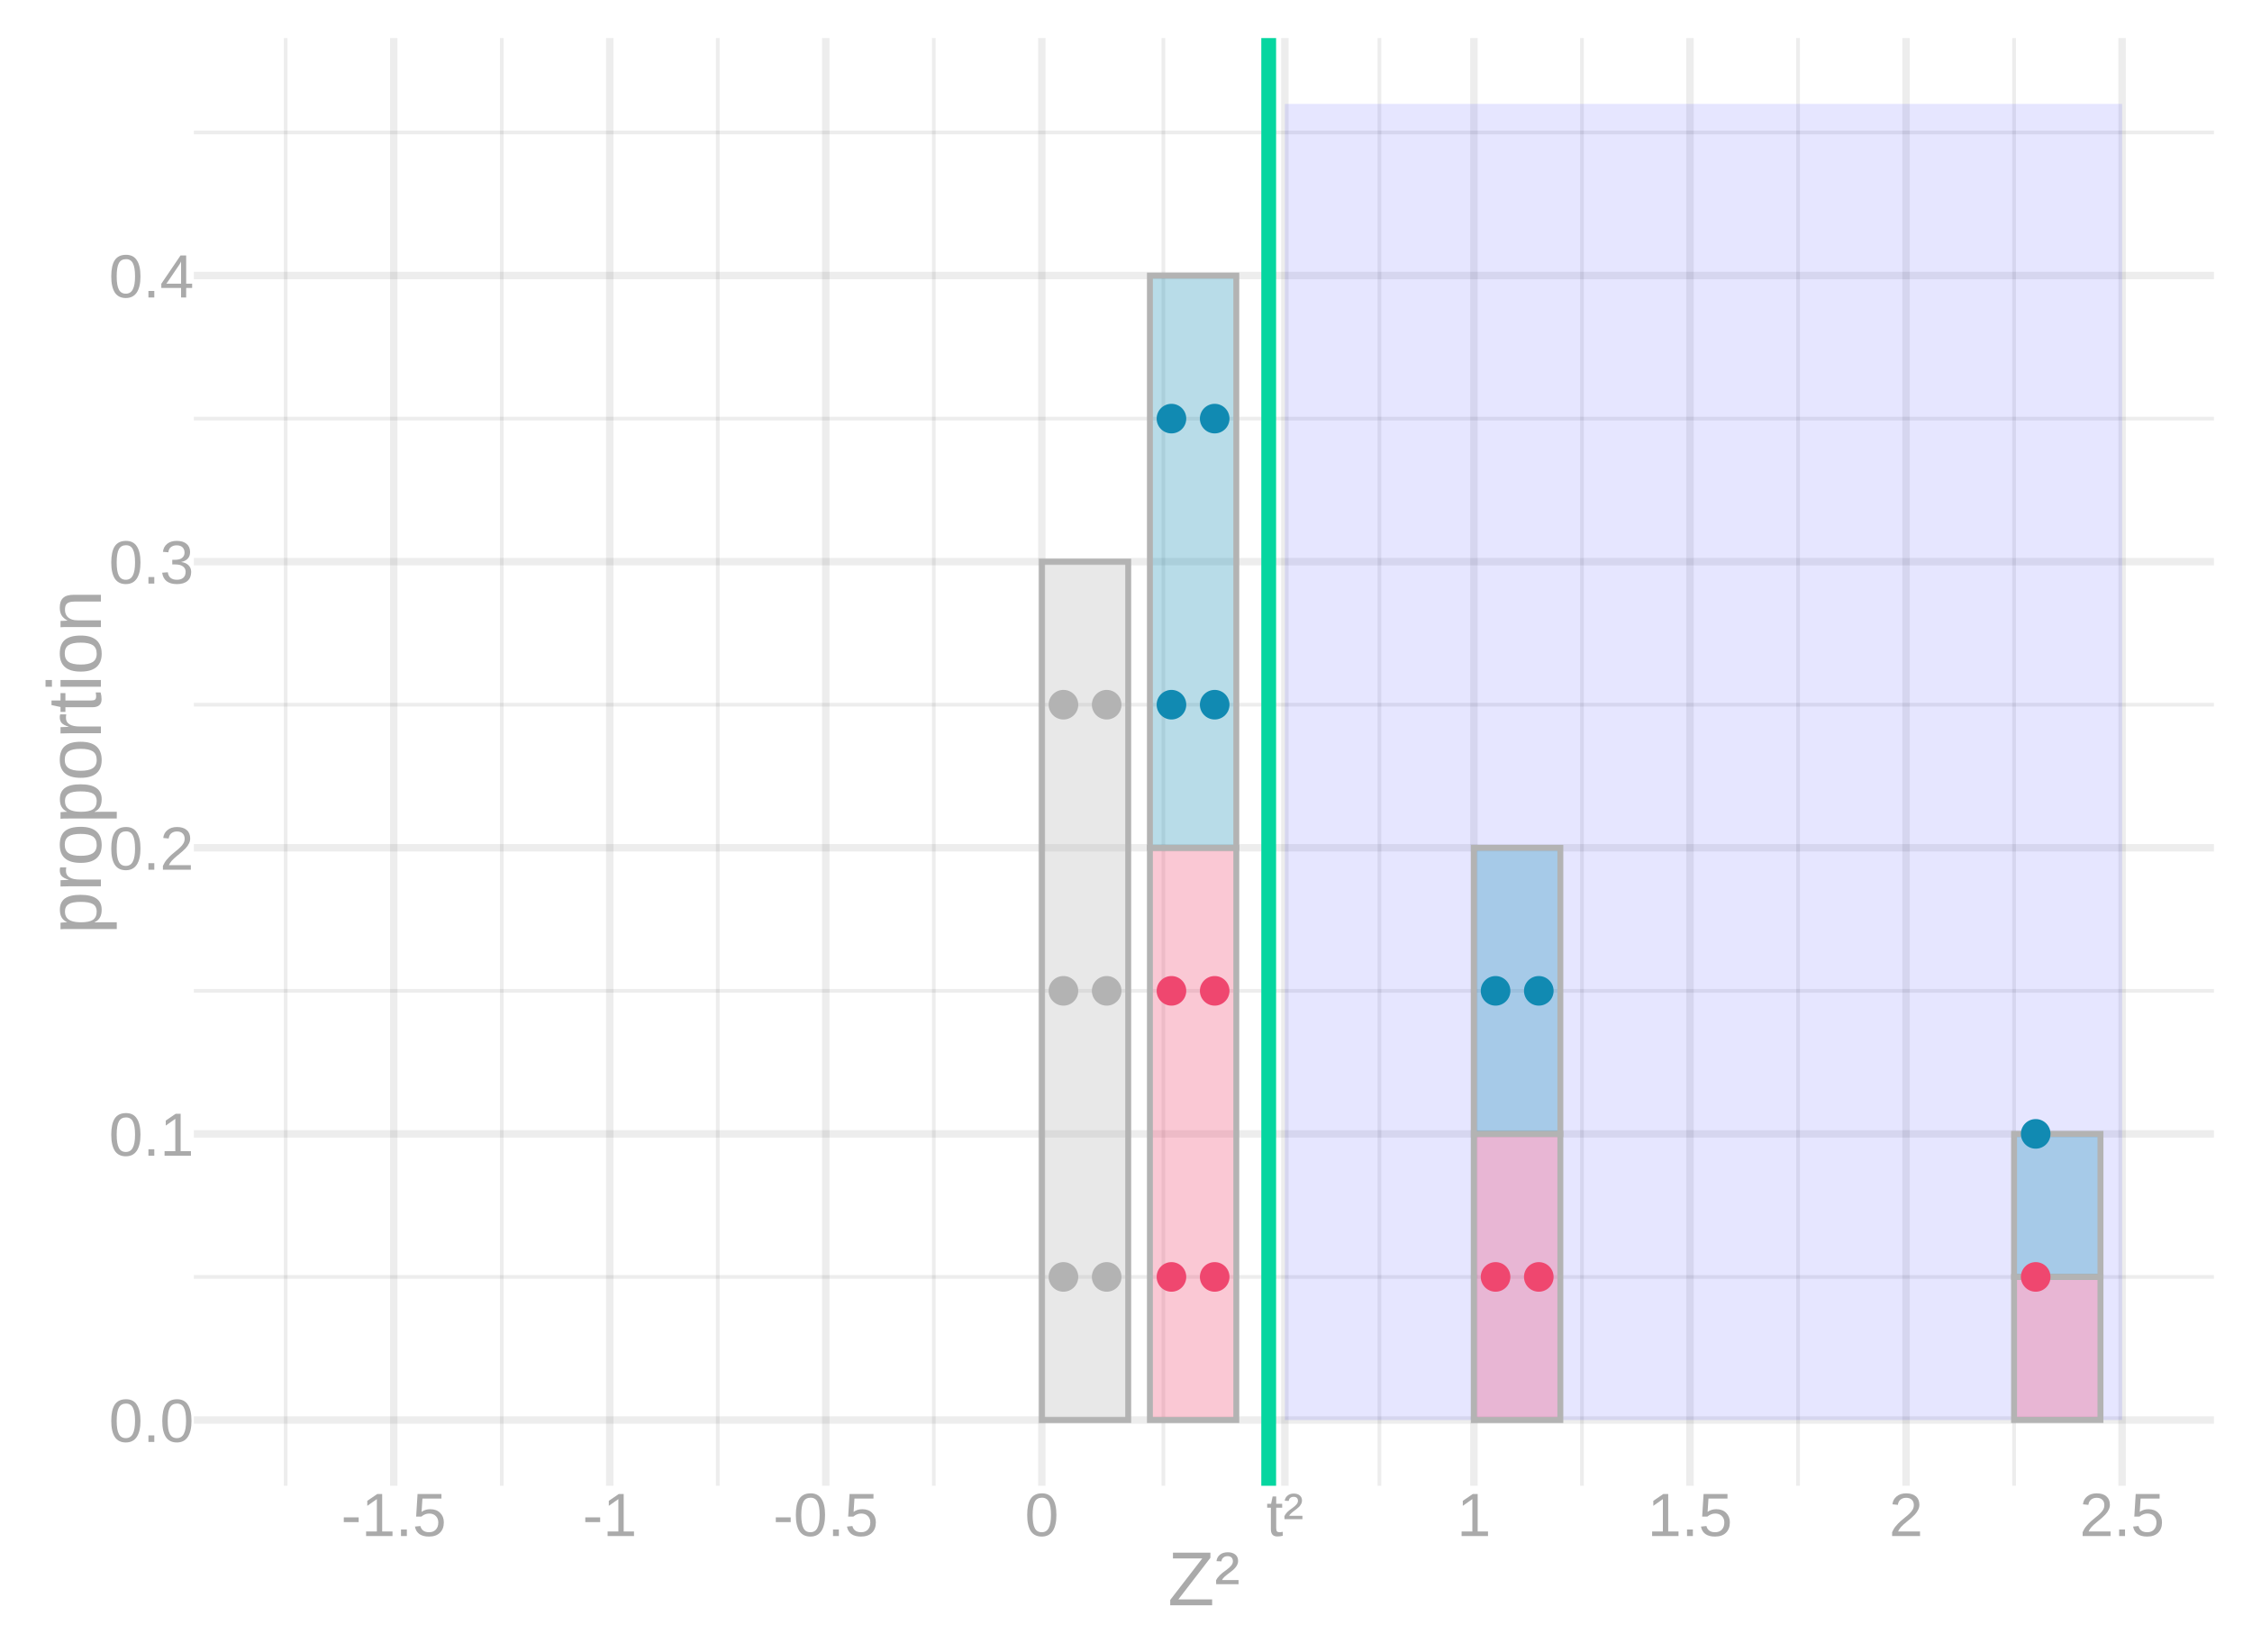
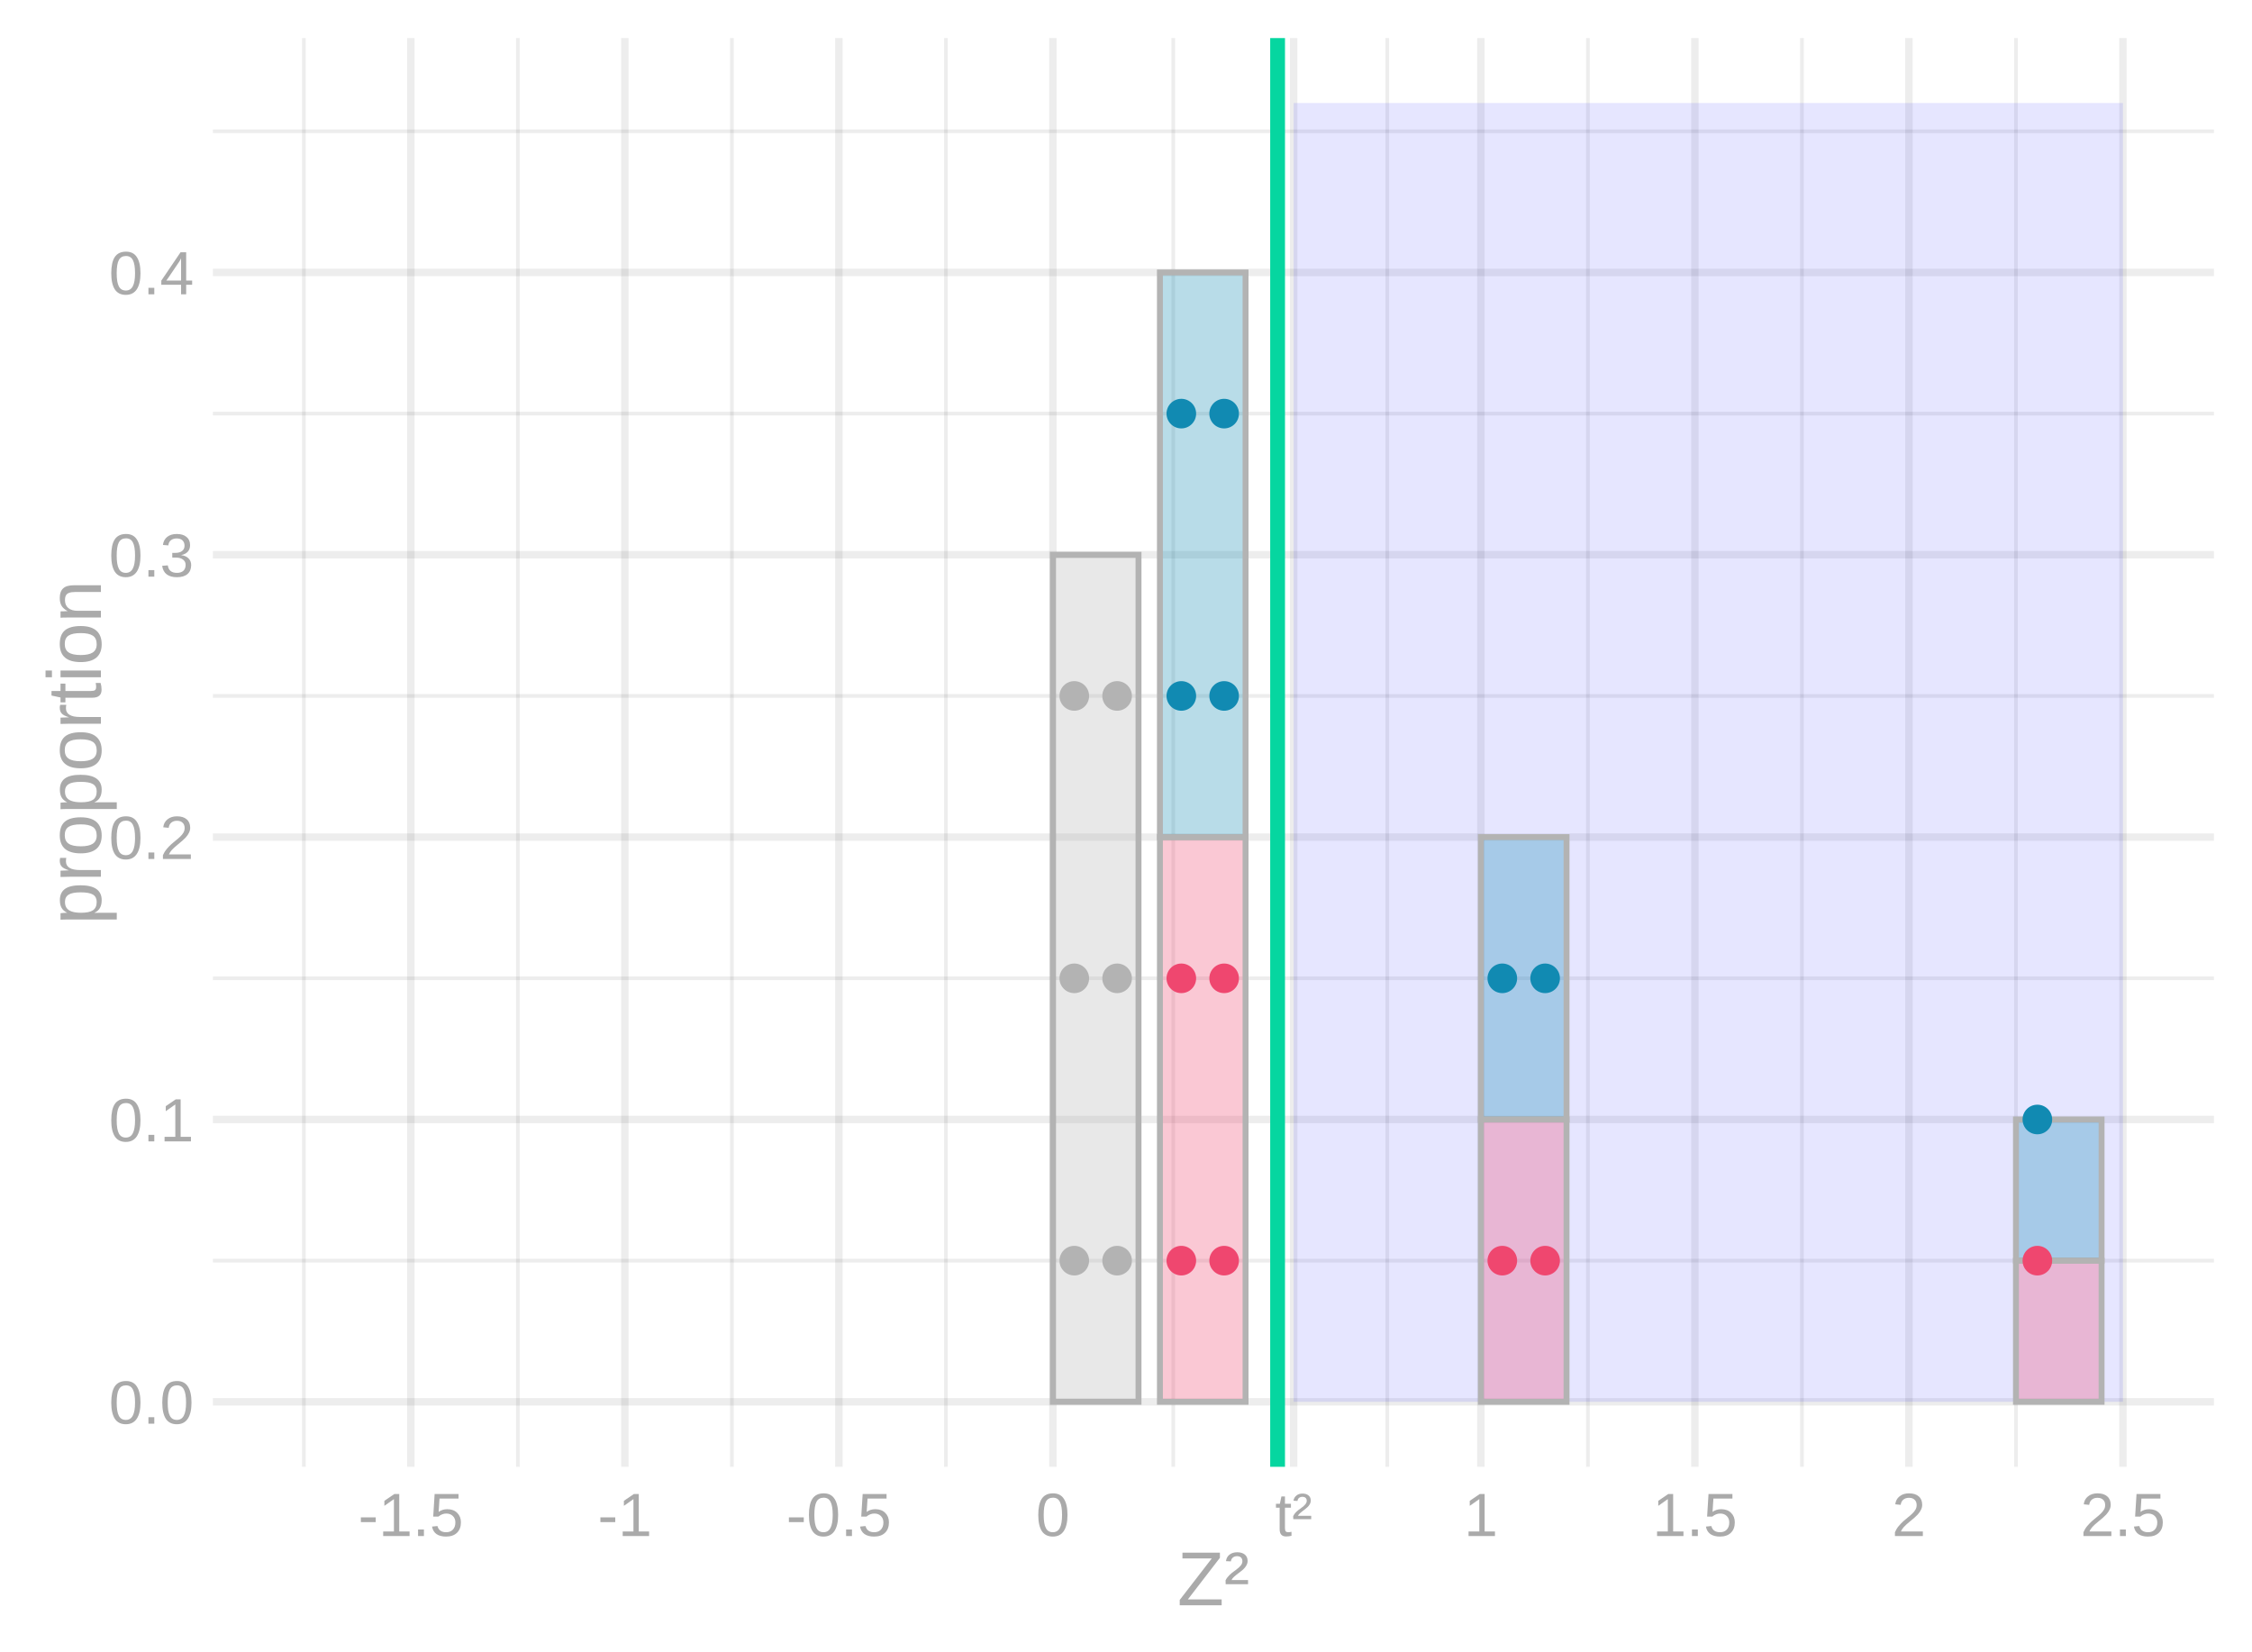
<svg xmlns="http://www.w3.org/2000/svg" width="324.00pt" height="237.60pt" viewBox="0 0 324.00 237.60">
  <g class="svglite">
    <defs>
      <style type="text/css">
    .svglite line, .svglite polyline, .svglite polygon, .svglite path, .svglite rect, .svglite circle {
      fill: none;
      stroke: #000000;
      stroke-linecap: round;
      stroke-linejoin: round;
      stroke-miterlimit: 10.00;
    }
    .svglite text {
      white-space: pre;
    }
    .svglite g.glyphgroup path {
      fill: inherit;
      stroke: none;
    }
  </style>
    </defs>
    <rect width="100%" height="100%" style="stroke: none; fill: none;" />
    <defs>
      <clipPath id="cpMC4wMHwzMjQuMDB8MC4wMHwyMzcuNjA=">
        <rect x="0.00" y="0.00" width="324.00" height="237.60" />
      </clipPath>
    </defs>
    <g clip-path="url(#cpMC4wMHwzMjQuMDB8MC4wMHwyMzcuNjA=)">
      <rect x="0.00" y="0.00" width="324.00" height="237.60" style="stroke-width: 1.07; stroke: none;" />
    </g>
    <defs>
-       <clipPath id="cpMjcuODl8MzE4LjUyfDUuNDh8MjEzLjc3">
-         <rect x="27.89" y="5.48" width="290.63" height="208.30" />
+       <clipPath id="cpMzAuNjN8MzE4LjUyfDUuNDh8MjExLjA0">
+         <rect x="30.63" y="5.48" width="287.89" height="205.56" />
      </clipPath>
    </defs>
-     <g clip-path="url(#cpMjcuODl8MzE4LjUyfDUuNDh8MjEzLjc3)">
-       <rect x="27.89" y="5.48" width="290.63" height="208.30" style="stroke-width: 1.07; stroke: none;" />
-       <polyline points="27.89,183.72 318.52,183.72 " style="stroke-width: 0.53; stroke: #000000; stroke-opacity: 0.071; stroke-linecap: butt;" />
-       <polyline points="27.89,142.56 318.52,142.56 " style="stroke-width: 0.53; stroke: #000000; stroke-opacity: 0.071; stroke-linecap: butt;" />
-       <polyline points="27.89,101.39 318.52,101.39 " style="stroke-width: 0.53; stroke: #000000; stroke-opacity: 0.071; stroke-linecap: butt;" />
-       <polyline points="27.89,60.23 318.52,60.23 " style="stroke-width: 0.53; stroke: #000000; stroke-opacity: 0.071; stroke-linecap: butt;" />
-       <polyline points="27.89,19.06 318.52,19.06 " style="stroke-width: 0.53; stroke: #000000; stroke-opacity: 0.071; stroke-linecap: butt;" />
-       <polyline points="41.10,213.77 41.10,5.48 " style="stroke-width: 0.53; stroke: #000000; stroke-opacity: 0.071; stroke-linecap: butt;" />
-       <polyline points="72.19,213.77 72.19,5.48 " style="stroke-width: 0.53; stroke: #000000; stroke-opacity: 0.071; stroke-linecap: butt;" />
-       <polyline points="103.27,213.77 103.27,5.48 " style="stroke-width: 0.53; stroke: #000000; stroke-opacity: 0.071; stroke-linecap: butt;" />
-       <polyline points="134.35,213.77 134.35,5.48 " style="stroke-width: 0.53; stroke: #000000; stroke-opacity: 0.071; stroke-linecap: butt;" />
-       <polyline points="167.38,213.77 167.38,5.48 " style="stroke-width: 0.53; stroke: #000000; stroke-opacity: 0.071; stroke-linecap: butt;" />
-       <polyline points="198.46,213.77 198.46,5.48 " style="stroke-width: 0.53; stroke: #000000; stroke-opacity: 0.071; stroke-linecap: butt;" />
-       <polyline points="227.60,213.77 227.60,5.48 " style="stroke-width: 0.53; stroke: #000000; stroke-opacity: 0.071; stroke-linecap: butt;" />
-       <polyline points="258.69,213.77 258.69,5.48 " style="stroke-width: 0.53; stroke: #000000; stroke-opacity: 0.071; stroke-linecap: butt;" />
-       <polyline points="289.77,213.77 289.77,5.48 " style="stroke-width: 0.53; stroke: #000000; stroke-opacity: 0.071; stroke-linecap: butt;" />
-       <polyline points="27.89,204.31 318.52,204.31 " style="stroke-width: 1.07; stroke: #000000; stroke-opacity: 0.071; stroke-linecap: butt;" />
-       <polyline points="27.89,163.14 318.52,163.14 " style="stroke-width: 1.07; stroke: #000000; stroke-opacity: 0.071; stroke-linecap: butt;" />
-       <polyline points="27.89,121.98 318.52,121.98 " style="stroke-width: 1.07; stroke: #000000; stroke-opacity: 0.071; stroke-linecap: butt;" />
-       <polyline points="27.89,80.81 318.52,80.81 " style="stroke-width: 1.07; stroke: #000000; stroke-opacity: 0.071; stroke-linecap: butt;" />
-       <polyline points="27.89,39.65 318.52,39.65 " style="stroke-width: 1.07; stroke: #000000; stroke-opacity: 0.071; stroke-linecap: butt;" />
-       <polyline points="56.65,213.77 56.65,5.48 " style="stroke-width: 1.07; stroke: #000000; stroke-opacity: 0.071; stroke-linecap: butt;" />
-       <polyline points="87.73,213.77 87.73,5.48 " style="stroke-width: 1.07; stroke: #000000; stroke-opacity: 0.071; stroke-linecap: butt;" />
-       <polyline points="118.81,213.77 118.81,5.48 " style="stroke-width: 1.07; stroke: #000000; stroke-opacity: 0.071; stroke-linecap: butt;" />
-       <polyline points="149.89,213.77 149.89,5.48 " style="stroke-width: 1.07; stroke: #000000; stroke-opacity: 0.071; stroke-linecap: butt;" />
-       <polyline points="184.86,213.77 184.86,5.48 " style="stroke-width: 1.07; stroke: #000000; stroke-opacity: 0.071; stroke-linecap: butt;" />
-       <polyline points="212.06,213.77 212.06,5.48 " style="stroke-width: 1.07; stroke: #000000; stroke-opacity: 0.071; stroke-linecap: butt;" />
-       <polyline points="243.14,213.77 243.14,5.48 " style="stroke-width: 1.07; stroke: #000000; stroke-opacity: 0.071; stroke-linecap: butt;" />
-       <polyline points="274.23,213.77 274.23,5.48 " style="stroke-width: 1.07; stroke: #000000; stroke-opacity: 0.071; stroke-linecap: butt;" />
-       <polyline points="305.31,213.77 305.31,5.48 " style="stroke-width: 1.07; stroke: #000000; stroke-opacity: 0.071; stroke-linecap: butt;" />
-       <rect x="184.86" y="14.95" width="120.45" height="189.36" style="stroke-width: 1.07; stroke: none; stroke-linecap: butt; stroke-linejoin: miter; fill: #0000FF; fill-opacity: 0.10;" />
-       <rect x="149.89" y="80.81" width="12.43" height="123.50" style="stroke-width: 0.85; stroke: #B3B3B3; stroke-linecap: butt; stroke-linejoin: miter; fill: #B3B3B3; fill-opacity: 0.30;" />
-       <rect x="165.44" y="121.98" width="12.43" height="82.33" style="stroke-width: 0.85; stroke: #B3B3B3; stroke-linecap: butt; stroke-linejoin: miter; fill: #EF476F; fill-opacity: 0.30;" />
-       <rect x="165.44" y="39.65" width="12.43" height="82.33" style="stroke-width: 0.85; stroke: #B3B3B3; stroke-linecap: butt; stroke-linejoin: miter; fill: #118AB2; fill-opacity: 0.30;" />
-       <rect x="212.06" y="163.14" width="12.43" height="41.17" style="stroke-width: 0.85; stroke: #B3B3B3; stroke-linecap: butt; stroke-linejoin: miter; fill: #EF476F; fill-opacity: 0.30;" />
-       <rect x="212.06" y="121.98" width="12.43" height="41.17" style="stroke-width: 0.85; stroke: #B3B3B3; stroke-linecap: butt; stroke-linejoin: miter; fill: #118AB2; fill-opacity: 0.30;" />
-       <rect x="289.77" y="183.72" width="12.43" height="20.58" style="stroke-width: 0.85; stroke: #B3B3B3; stroke-linecap: butt; stroke-linejoin: miter; fill: #EF476F; fill-opacity: 0.30;" />
-       <rect x="289.77" y="163.14" width="12.43" height="20.58" style="stroke-width: 0.85; stroke: #B3B3B3; stroke-linecap: butt; stroke-linejoin: miter; fill: #118AB2; fill-opacity: 0.30;" />
-       <circle cx="292.88" cy="163.14" r="2.13" style="stroke-width: 0.00; stroke: none; fill: #118AB2;" />
-       <circle cx="215.17" cy="142.56" r="2.13" style="stroke-width: 0.00; stroke: none; fill: #118AB2;" />
-       <circle cx="221.39" cy="142.56" r="2.13" style="stroke-width: 0.00; stroke: none; fill: #118AB2;" />
-       <circle cx="168.54" cy="101.39" r="2.13" style="stroke-width: 0.00; stroke: none; fill: #118AB2;" />
-       <circle cx="174.76" cy="101.39" r="2.13" style="stroke-width: 0.00; stroke: none; fill: #118AB2;" />
-       <circle cx="168.54" cy="60.23" r="2.13" style="stroke-width: 0.00; stroke: none; fill: #118AB2;" />
-       <circle cx="174.76" cy="60.23" r="2.13" style="stroke-width: 0.00; stroke: none; fill: #118AB2;" />
-       <circle cx="153.00" cy="183.72" r="2.13" style="stroke-width: 0.00; stroke: none; fill: #B3B3B3;" />
-       <circle cx="159.22" cy="183.72" r="2.13" style="stroke-width: 0.00; stroke: none; fill: #B3B3B3;" />
-       <circle cx="153.00" cy="142.56" r="2.13" style="stroke-width: 0.00; stroke: none; fill: #B3B3B3;" />
-       <circle cx="159.22" cy="142.56" r="2.13" style="stroke-width: 0.00; stroke: none; fill: #B3B3B3;" />
-       <circle cx="153.00" cy="101.39" r="2.13" style="stroke-width: 0.00; stroke: none; fill: #B3B3B3;" />
-       <circle cx="159.22" cy="101.39" r="2.13" style="stroke-width: 0.00; stroke: none; fill: #B3B3B3;" />
-       <circle cx="168.54" cy="183.72" r="2.13" style="stroke-width: 0.00; stroke: none; fill: #EF476F;" />
-       <circle cx="174.76" cy="183.72" r="2.13" style="stroke-width: 0.00; stroke: none; fill: #EF476F;" />
-       <circle cx="168.54" cy="142.56" r="2.13" style="stroke-width: 0.00; stroke: none; fill: #EF476F;" />
-       <circle cx="174.76" cy="142.56" r="2.13" style="stroke-width: 0.00; stroke: none; fill: #EF476F;" />
-       <circle cx="215.17" cy="183.72" r="2.13" style="stroke-width: 0.00; stroke: none; fill: #EF476F;" />
-       <circle cx="221.39" cy="183.72" r="2.13" style="stroke-width: 0.00; stroke: none; fill: #EF476F;" />
-       <circle cx="292.88" cy="183.72" r="2.13" style="stroke-width: 0.00; stroke: none; fill: #EF476F;" />
-       <line x1="182.53" y1="213.77" x2="182.53" y2="5.48" style="stroke-width: 2.13; stroke: #06D6A0; stroke-linecap: butt;" />
+     <g clip-path="url(#cpMzAuNjN8MzE4LjUyfDUuNDh8MjExLjA0)">
+       <rect x="30.63" y="5.48" width="287.89" height="205.56" style="stroke-width: 1.07; stroke: none;" />
+       <polyline points="30.63,181.38 318.52,181.38 " style="stroke-width: 0.53; stroke: #000000; stroke-opacity: 0.071; stroke-linecap: butt;" />
+       <polyline points="30.63,140.76 318.52,140.76 " style="stroke-width: 0.53; stroke: #000000; stroke-opacity: 0.071; stroke-linecap: butt;" />
+       <polyline points="30.63,100.13 318.52,100.13 " style="stroke-width: 0.53; stroke: #000000; stroke-opacity: 0.071; stroke-linecap: butt;" />
+       <polyline points="30.63,59.51 318.52,59.51 " style="stroke-width: 0.53; stroke: #000000; stroke-opacity: 0.071; stroke-linecap: butt;" />
+       <polyline points="30.63,18.89 318.52,18.89 " style="stroke-width: 0.53; stroke: #000000; stroke-opacity: 0.071; stroke-linecap: butt;" />
+       <polyline points="43.72,211.04 43.72,5.48 " style="stroke-width: 0.53; stroke: #000000; stroke-opacity: 0.071; stroke-linecap: butt;" />
+       <polyline points="74.51,211.04 74.51,5.48 " style="stroke-width: 0.53; stroke: #000000; stroke-opacity: 0.071; stroke-linecap: butt;" />
+       <polyline points="105.30,211.04 105.30,5.48 " style="stroke-width: 0.53; stroke: #000000; stroke-opacity: 0.071; stroke-linecap: butt;" />
+       <polyline points="136.09,211.04 136.09,5.48 " style="stroke-width: 0.53; stroke: #000000; stroke-opacity: 0.071; stroke-linecap: butt;" />
+       <polyline points="168.80,211.04 168.80,5.48 " style="stroke-width: 0.53; stroke: #000000; stroke-opacity: 0.071; stroke-linecap: butt;" />
+       <polyline points="199.59,211.04 199.59,5.48 " style="stroke-width: 0.53; stroke: #000000; stroke-opacity: 0.071; stroke-linecap: butt;" />
+       <polyline points="228.46,211.04 228.46,5.48 " style="stroke-width: 0.53; stroke: #000000; stroke-opacity: 0.071; stroke-linecap: butt;" />
+       <polyline points="259.25,211.04 259.25,5.48 " style="stroke-width: 0.53; stroke: #000000; stroke-opacity: 0.071; stroke-linecap: butt;" />
+       <polyline points="290.04,211.04 290.04,5.48 " style="stroke-width: 0.53; stroke: #000000; stroke-opacity: 0.071; stroke-linecap: butt;" />
+       <polyline points="30.63,201.69 318.52,201.69 " style="stroke-width: 1.07; stroke: #000000; stroke-opacity: 0.071; stroke-linecap: butt;" />
+       <polyline points="30.63,161.07 318.52,161.07 " style="stroke-width: 1.07; stroke: #000000; stroke-opacity: 0.071; stroke-linecap: butt;" />
+       <polyline points="30.63,120.44 318.52,120.44 " style="stroke-width: 1.07; stroke: #000000; stroke-opacity: 0.071; stroke-linecap: butt;" />
+       <polyline points="30.63,79.82 318.52,79.82 " style="stroke-width: 1.07; stroke: #000000; stroke-opacity: 0.071; stroke-linecap: butt;" />
+       <polyline points="30.63,39.20 318.52,39.20 " style="stroke-width: 1.07; stroke: #000000; stroke-opacity: 0.071; stroke-linecap: butt;" />
+       <polyline points="59.11,211.04 59.11,5.48 " style="stroke-width: 1.07; stroke: #000000; stroke-opacity: 0.071; stroke-linecap: butt;" />
+       <polyline points="89.90,211.04 89.90,5.48 " style="stroke-width: 1.07; stroke: #000000; stroke-opacity: 0.071; stroke-linecap: butt;" />
+       <polyline points="120.69,211.04 120.69,5.48 " style="stroke-width: 1.07; stroke: #000000; stroke-opacity: 0.071; stroke-linecap: butt;" />
+       <polyline points="151.48,211.04 151.48,5.48 " style="stroke-width: 1.07; stroke: #000000; stroke-opacity: 0.071; stroke-linecap: butt;" />
+       <polyline points="186.12,211.04 186.12,5.48 " style="stroke-width: 1.07; stroke: #000000; stroke-opacity: 0.071; stroke-linecap: butt;" />
+       <polyline points="213.06,211.04 213.06,5.48 " style="stroke-width: 1.07; stroke: #000000; stroke-opacity: 0.071; stroke-linecap: butt;" />
+       <polyline points="243.85,211.04 243.85,5.48 " style="stroke-width: 1.07; stroke: #000000; stroke-opacity: 0.071; stroke-linecap: butt;" />
+       <polyline points="274.64,211.04 274.64,5.48 " style="stroke-width: 1.07; stroke: #000000; stroke-opacity: 0.071; stroke-linecap: butt;" />
+       <polyline points="305.43,211.04 305.43,5.48 " style="stroke-width: 1.07; stroke: #000000; stroke-opacity: 0.071; stroke-linecap: butt;" />
+       <rect x="186.12" y="14.82" width="119.31" height="186.87" style="stroke-width: 1.07; stroke: none; stroke-linecap: butt; stroke-linejoin: miter; fill: #0000FF; fill-opacity: 0.10;" />
+       <rect x="151.48" y="79.82" width="12.32" height="121.87" style="stroke-width: 0.85; stroke: #B3B3B3; stroke-linecap: butt; stroke-linejoin: miter; fill: #B3B3B3; fill-opacity: 0.30;" />
+       <rect x="166.88" y="120.44" width="12.32" height="81.25" style="stroke-width: 0.85; stroke: #B3B3B3; stroke-linecap: butt; stroke-linejoin: miter; fill: #EF476F; fill-opacity: 0.30;" />
+       <rect x="166.88" y="39.20" width="12.32" height="81.25" style="stroke-width: 0.85; stroke: #B3B3B3; stroke-linecap: butt; stroke-linejoin: miter; fill: #118AB2; fill-opacity: 0.30;" />
+       <rect x="213.06" y="161.07" width="12.32" height="40.62" style="stroke-width: 0.85; stroke: #B3B3B3; stroke-linecap: butt; stroke-linejoin: miter; fill: #EF476F; fill-opacity: 0.30;" />
+       <rect x="213.06" y="120.44" width="12.32" height="40.62" style="stroke-width: 0.85; stroke: #B3B3B3; stroke-linecap: butt; stroke-linejoin: miter; fill: #118AB2; fill-opacity: 0.30;" />
+       <rect x="290.04" y="181.38" width="12.32" height="20.31" style="stroke-width: 0.85; stroke: #B3B3B3; stroke-linecap: butt; stroke-linejoin: miter; fill: #EF476F; fill-opacity: 0.30;" />
+       <rect x="290.04" y="161.07" width="12.32" height="20.31" style="stroke-width: 0.85; stroke: #B3B3B3; stroke-linecap: butt; stroke-linejoin: miter; fill: #118AB2; fill-opacity: 0.30;" />
+       <circle cx="293.12" cy="161.07" r="2.13" style="stroke-width: 0.00; stroke: none; fill: #118AB2;" />
+       <circle cx="216.14" cy="140.76" r="2.13" style="stroke-width: 0.00; stroke: none; fill: #118AB2;" />
+       <circle cx="222.30" cy="140.76" r="2.13" style="stroke-width: 0.00; stroke: none; fill: #118AB2;" />
+       <circle cx="169.96" cy="100.13" r="2.13" style="stroke-width: 0.00; stroke: none; fill: #118AB2;" />
+       <circle cx="176.12" cy="100.13" r="2.13" style="stroke-width: 0.00; stroke: none; fill: #118AB2;" />
+       <circle cx="169.96" cy="59.51" r="2.13" style="stroke-width: 0.00; stroke: none; fill: #118AB2;" />
+       <circle cx="176.12" cy="59.51" r="2.13" style="stroke-width: 0.00; stroke: none; fill: #118AB2;" />
+       <circle cx="154.56" cy="181.38" r="2.13" style="stroke-width: 0.00; stroke: none; fill: #B3B3B3;" />
+       <circle cx="160.72" cy="181.38" r="2.13" style="stroke-width: 0.00; stroke: none; fill: #B3B3B3;" />
+       <circle cx="154.56" cy="140.76" r="2.13" style="stroke-width: 0.00; stroke: none; fill: #B3B3B3;" />
+       <circle cx="160.72" cy="140.76" r="2.13" style="stroke-width: 0.00; stroke: none; fill: #B3B3B3;" />
+       <circle cx="154.56" cy="100.13" r="2.13" style="stroke-width: 0.00; stroke: none; fill: #B3B3B3;" />
+       <circle cx="160.72" cy="100.13" r="2.13" style="stroke-width: 0.00; stroke: none; fill: #B3B3B3;" />
+       <circle cx="169.96" cy="181.38" r="2.13" style="stroke-width: 0.00; stroke: none; fill: #EF476F;" />
+       <circle cx="176.12" cy="181.38" r="2.13" style="stroke-width: 0.00; stroke: none; fill: #EF476F;" />
+       <circle cx="169.96" cy="140.76" r="2.13" style="stroke-width: 0.00; stroke: none; fill: #EF476F;" />
+       <circle cx="176.12" cy="140.76" r="2.13" style="stroke-width: 0.00; stroke: none; fill: #EF476F;" />
+       <circle cx="216.14" cy="181.38" r="2.13" style="stroke-width: 0.00; stroke: none; fill: #EF476F;" />
+       <circle cx="222.30" cy="181.38" r="2.13" style="stroke-width: 0.00; stroke: none; fill: #EF476F;" />
+       <circle cx="293.12" cy="181.38" r="2.13" style="stroke-width: 0.00; stroke: none; fill: #EF476F;" />
+       <line x1="183.81" y1="211.04" x2="183.81" y2="5.48" style="stroke-width: 2.13; stroke: #06D6A0; stroke-linecap: butt;" />
    </g>
    <g clip-path="url(#cpMC4wMHwzMjQuMDB8MC4wMHwyMzcuNjA=)">
-       <text x="21.78" y="207.46" text-anchor="middle" style="font-size: 8.80px;fill: #AAAAAA; font-family: &quot;Arial&quot;;" textLength="12.22px" lengthAdjust="spacingAndGlyphs">0.0</text>
-       <text x="21.78" y="166.29" text-anchor="middle" style="font-size: 8.80px;fill: #AAAAAA; font-family: &quot;Arial&quot;;" textLength="12.22px" lengthAdjust="spacingAndGlyphs">0.1</text>
-       <text x="21.78" y="125.13" text-anchor="middle" style="font-size: 8.80px;fill: #AAAAAA; font-family: &quot;Arial&quot;;" textLength="12.22px" lengthAdjust="spacingAndGlyphs">0.2</text>
-       <text x="21.78" y="83.96" text-anchor="middle" style="font-size: 8.80px;fill: #AAAAAA; font-family: &quot;Arial&quot;;" textLength="12.22px" lengthAdjust="spacingAndGlyphs">0.3</text>
-       <text x="21.78" y="42.80" text-anchor="middle" style="font-size: 8.80px;fill: #AAAAAA; font-family: &quot;Arial&quot;;" textLength="12.22px" lengthAdjust="spacingAndGlyphs">0.4</text>
-       <text x="56.65" y="221.00" text-anchor="middle" style="font-size: 8.80px;fill: #AAAAAA; font-family: &quot;Arial&quot;;" textLength="15.14px" lengthAdjust="spacingAndGlyphs">-1.5</text>
-       <text x="87.73" y="221.00" text-anchor="middle" style="font-size: 8.80px;fill: #AAAAAA; font-family: &quot;Arial&quot;;" textLength="7.81px" lengthAdjust="spacingAndGlyphs">-1</text>
-       <text x="118.81" y="221.00" text-anchor="middle" style="font-size: 8.80px;fill: #AAAAAA; font-family: &quot;Arial&quot;;" textLength="15.14px" lengthAdjust="spacingAndGlyphs">-0.5</text>
-       <text x="149.89" y="221.00" text-anchor="middle" style="font-size: 8.80px;fill: #AAAAAA; font-family: &quot;Arial&quot;;" textLength="4.89px" lengthAdjust="spacingAndGlyphs">0</text>
-       <text x="184.86" y="221.00" text-anchor="middle" style="font-size: 8.80px;fill: #AAAAAA; font-family: &quot;Arial&quot;;" textLength="5.36px" lengthAdjust="spacingAndGlyphs">t²</text>
-       <text x="212.06" y="221.00" text-anchor="middle" style="font-size: 8.80px;fill: #AAAAAA; font-family: &quot;Arial&quot;;" textLength="4.89px" lengthAdjust="spacingAndGlyphs">1</text>
-       <text x="243.14" y="221.00" text-anchor="middle" style="font-size: 8.80px;fill: #AAAAAA; font-family: &quot;Arial&quot;;" textLength="12.22px" lengthAdjust="spacingAndGlyphs">1.5</text>
-       <text x="274.23" y="221.00" text-anchor="middle" style="font-size: 8.80px;fill: #AAAAAA; font-family: &quot;Arial&quot;;" textLength="4.89px" lengthAdjust="spacingAndGlyphs">2</text>
-       <text x="305.31" y="221.00" text-anchor="middle" style="font-size: 8.80px;fill: #AAAAAA; font-family: &quot;Arial&quot;;" textLength="12.22px" lengthAdjust="spacingAndGlyphs">2.5</text>
-       <text x="173.21" y="230.96" text-anchor="middle" style="font-size: 11.00px;fill: #AAAAAA; font-family: &quot;Arial&quot;;" textLength="10.38px" lengthAdjust="spacingAndGlyphs">Z²</text>
-       <text transform="translate(14.52,109.63) rotate(-90)" text-anchor="middle" style="font-size: 11.00px;fill: #AAAAAA; font-family: &quot;Arial&quot;;" textLength="49.56px" lengthAdjust="spacingAndGlyphs">proportion</text>
+       <text x="21.78" y="204.84" text-anchor="middle" style="font-size: 8.80px;fill: #AAAAAA; font-family: &quot;Arial&quot;;" textLength="12.22px" lengthAdjust="spacingAndGlyphs">0.0</text>
+       <text x="21.78" y="164.22" text-anchor="middle" style="font-size: 8.80px;fill: #AAAAAA; font-family: &quot;Arial&quot;;" textLength="12.22px" lengthAdjust="spacingAndGlyphs">0.1</text>
+       <text x="21.78" y="123.59" text-anchor="middle" style="font-size: 8.80px;fill: #AAAAAA; font-family: &quot;Arial&quot;;" textLength="12.22px" lengthAdjust="spacingAndGlyphs">0.2</text>
+       <text x="21.78" y="82.97" text-anchor="middle" style="font-size: 8.80px;fill: #AAAAAA; font-family: &quot;Arial&quot;;" textLength="12.22px" lengthAdjust="spacingAndGlyphs">0.3</text>
+       <text x="21.78" y="42.35" text-anchor="middle" style="font-size: 8.80px;fill: #AAAAAA; font-family: &quot;Arial&quot;;" textLength="12.22px" lengthAdjust="spacingAndGlyphs">0.4</text>
+       <text x="59.11" y="221.00" text-anchor="middle" style="font-size: 8.80px;fill: #AAAAAA; font-family: &quot;Arial&quot;;" textLength="15.14px" lengthAdjust="spacingAndGlyphs">-1.5</text>
+       <text x="89.90" y="221.00" text-anchor="middle" style="font-size: 8.80px;fill: #AAAAAA; font-family: &quot;Arial&quot;;" textLength="7.81px" lengthAdjust="spacingAndGlyphs">-1</text>
+       <text x="120.69" y="221.00" text-anchor="middle" style="font-size: 8.80px;fill: #AAAAAA; font-family: &quot;Arial&quot;;" textLength="15.14px" lengthAdjust="spacingAndGlyphs">-0.5</text>
+       <text x="151.48" y="221.00" text-anchor="middle" style="font-size: 8.80px;fill: #AAAAAA; font-family: &quot;Arial&quot;;" textLength="4.89px" lengthAdjust="spacingAndGlyphs">0</text>
+       <text x="186.12" y="221.00" text-anchor="middle" style="font-size: 8.80px;fill: #AAAAAA; font-family: &quot;Arial&quot;;" textLength="5.36px" lengthAdjust="spacingAndGlyphs">t²</text>
+       <text x="213.06" y="221.00" text-anchor="middle" style="font-size: 8.80px;fill: #AAAAAA; font-family: &quot;Arial&quot;;" textLength="4.89px" lengthAdjust="spacingAndGlyphs">1</text>
+       <text x="243.85" y="221.00" text-anchor="middle" style="font-size: 8.80px;fill: #AAAAAA; font-family: &quot;Arial&quot;;" textLength="12.22px" lengthAdjust="spacingAndGlyphs">1.5</text>
+       <text x="274.64" y="221.00" text-anchor="middle" style="font-size: 8.80px;fill: #AAAAAA; font-family: &quot;Arial&quot;;" textLength="4.89px" lengthAdjust="spacingAndGlyphs">2</text>
+       <text x="305.43" y="221.00" text-anchor="middle" style="font-size: 8.80px;fill: #AAAAAA; font-family: &quot;Arial&quot;;" textLength="12.22px" lengthAdjust="spacingAndGlyphs">2.5</text>
+       <text x="174.58" y="230.96" text-anchor="middle" style="font-size: 11.00px;fill: #AAAAAA; font-family: &quot;Arial&quot;;" textLength="10.38px" lengthAdjust="spacingAndGlyphs">Z²</text>
+       <text transform="translate(14.52,108.26) rotate(-90)" text-anchor="middle" style="font-size: 11.00px;fill: #AAAAAA; font-family: &quot;Arial&quot;;" textLength="49.56px" lengthAdjust="spacingAndGlyphs">proportion</text>
    </g>
  </g>
</svg>
